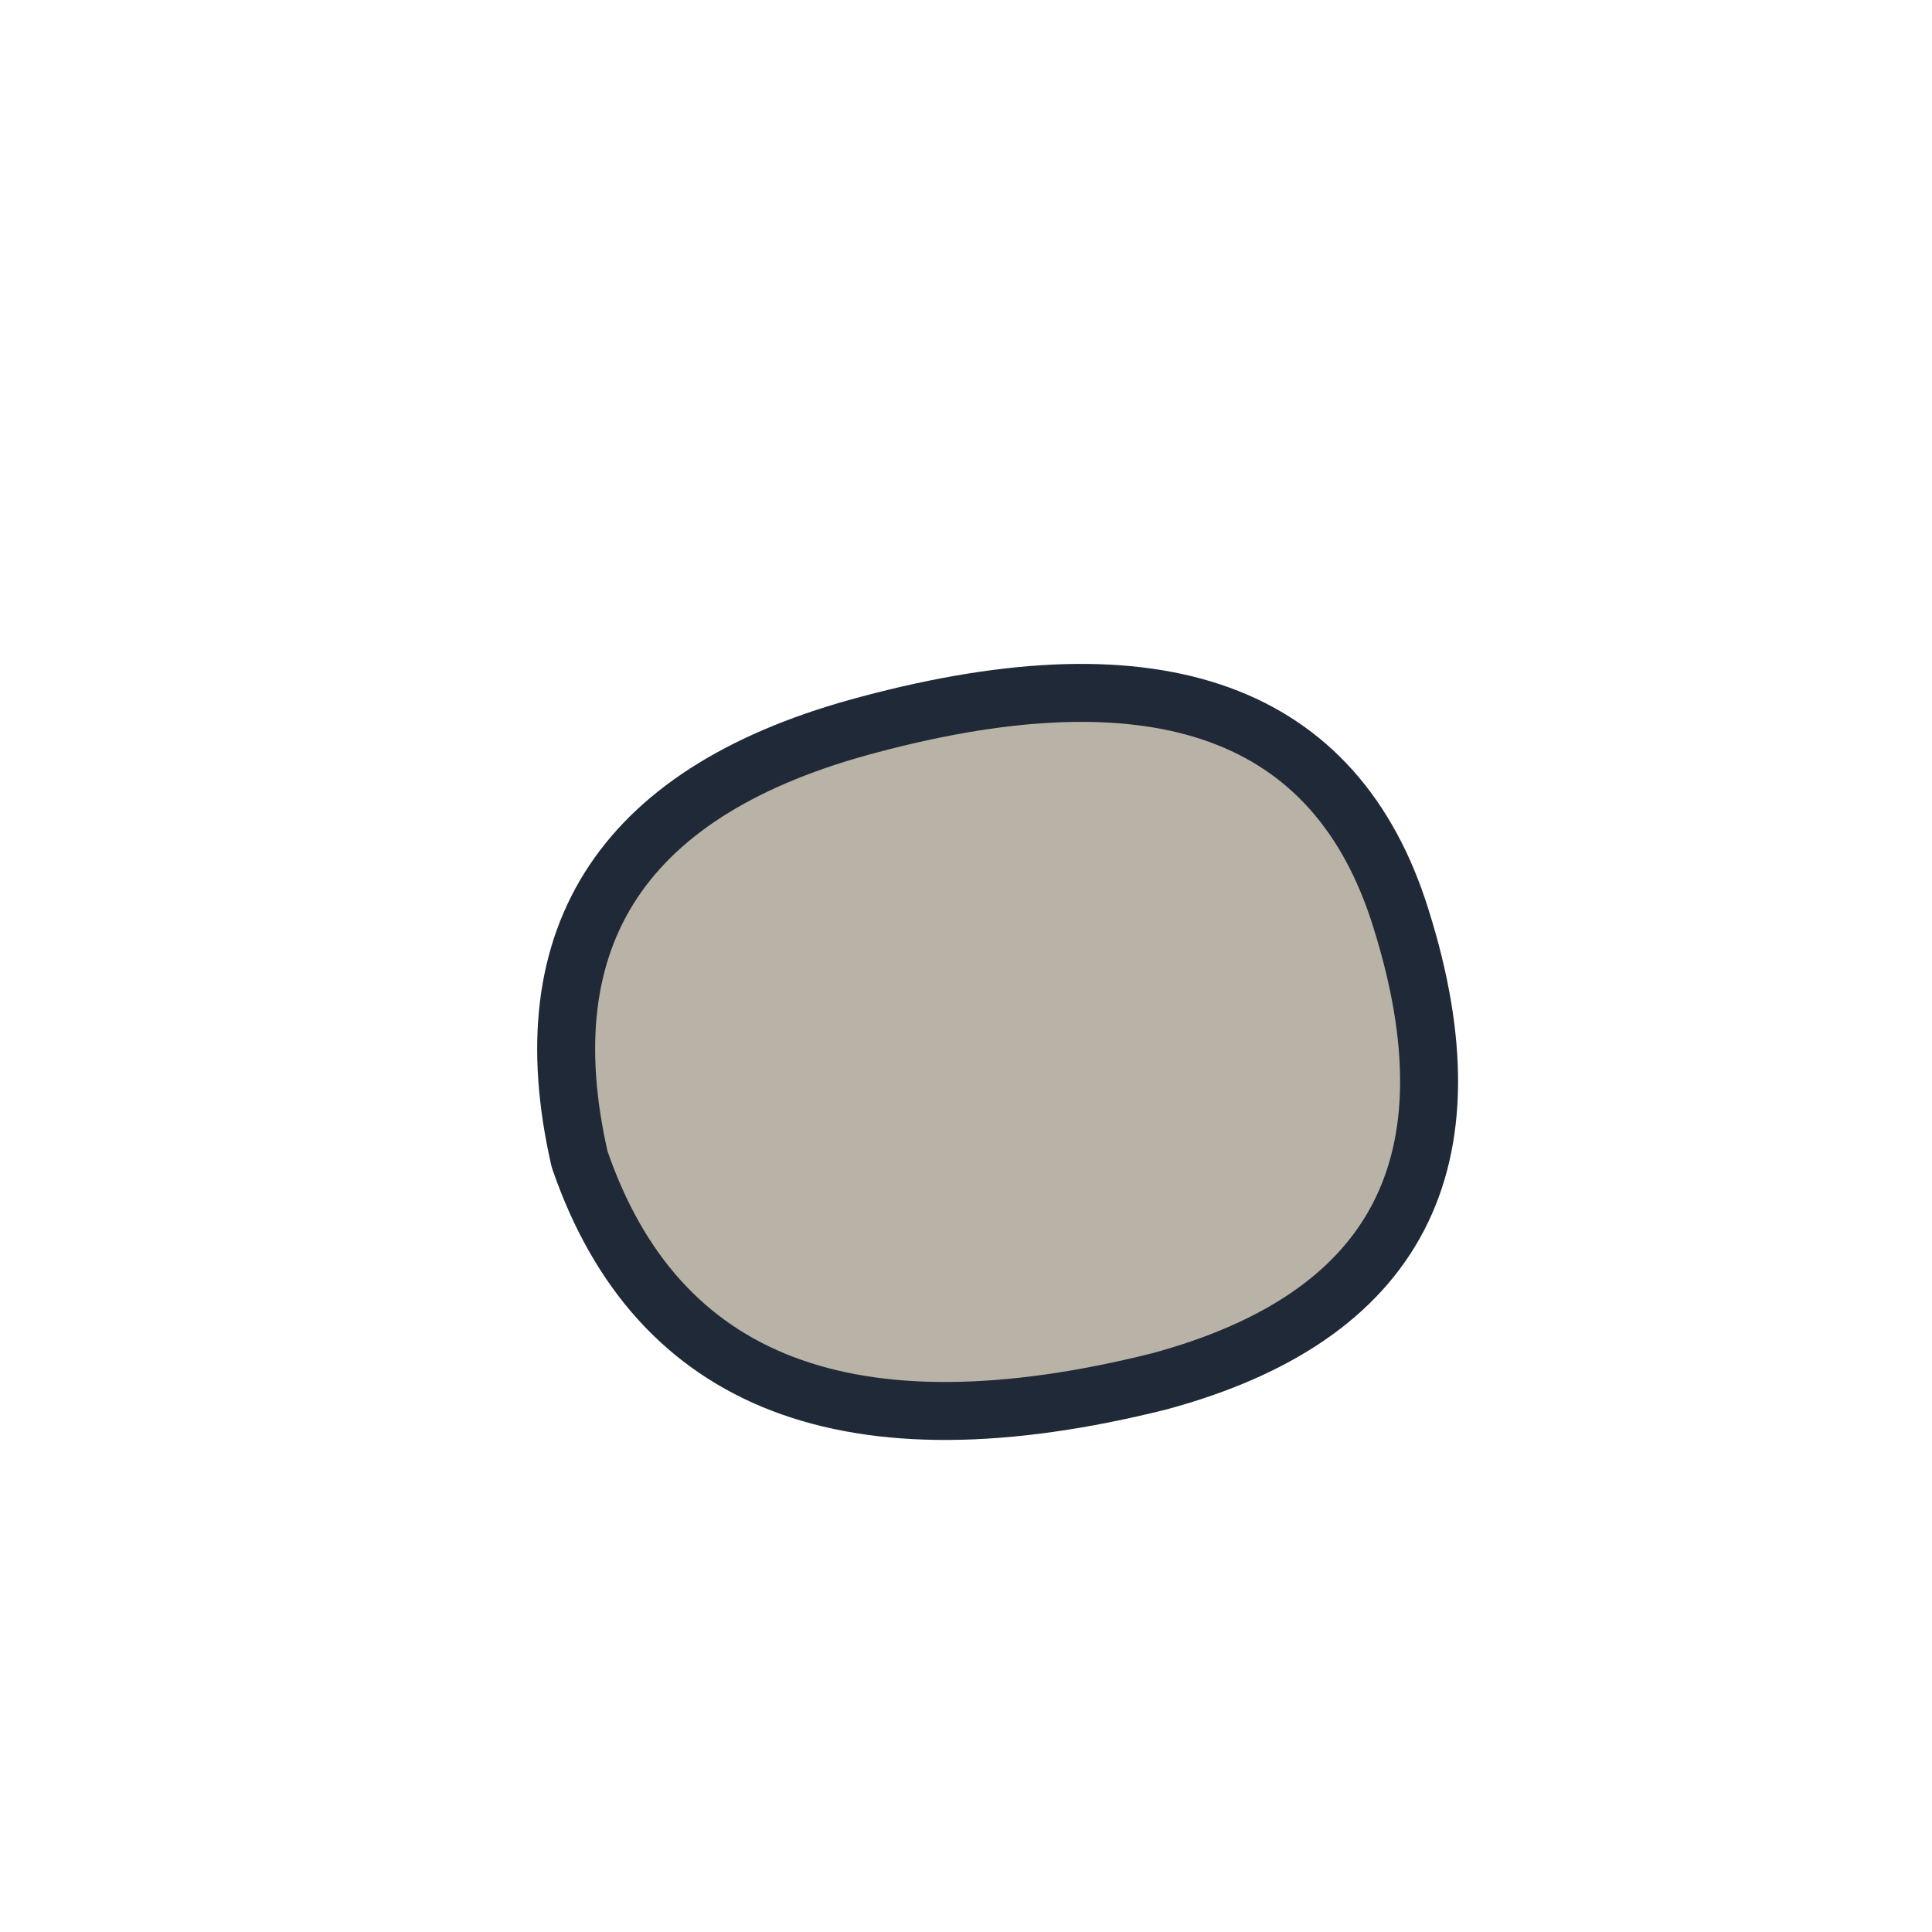
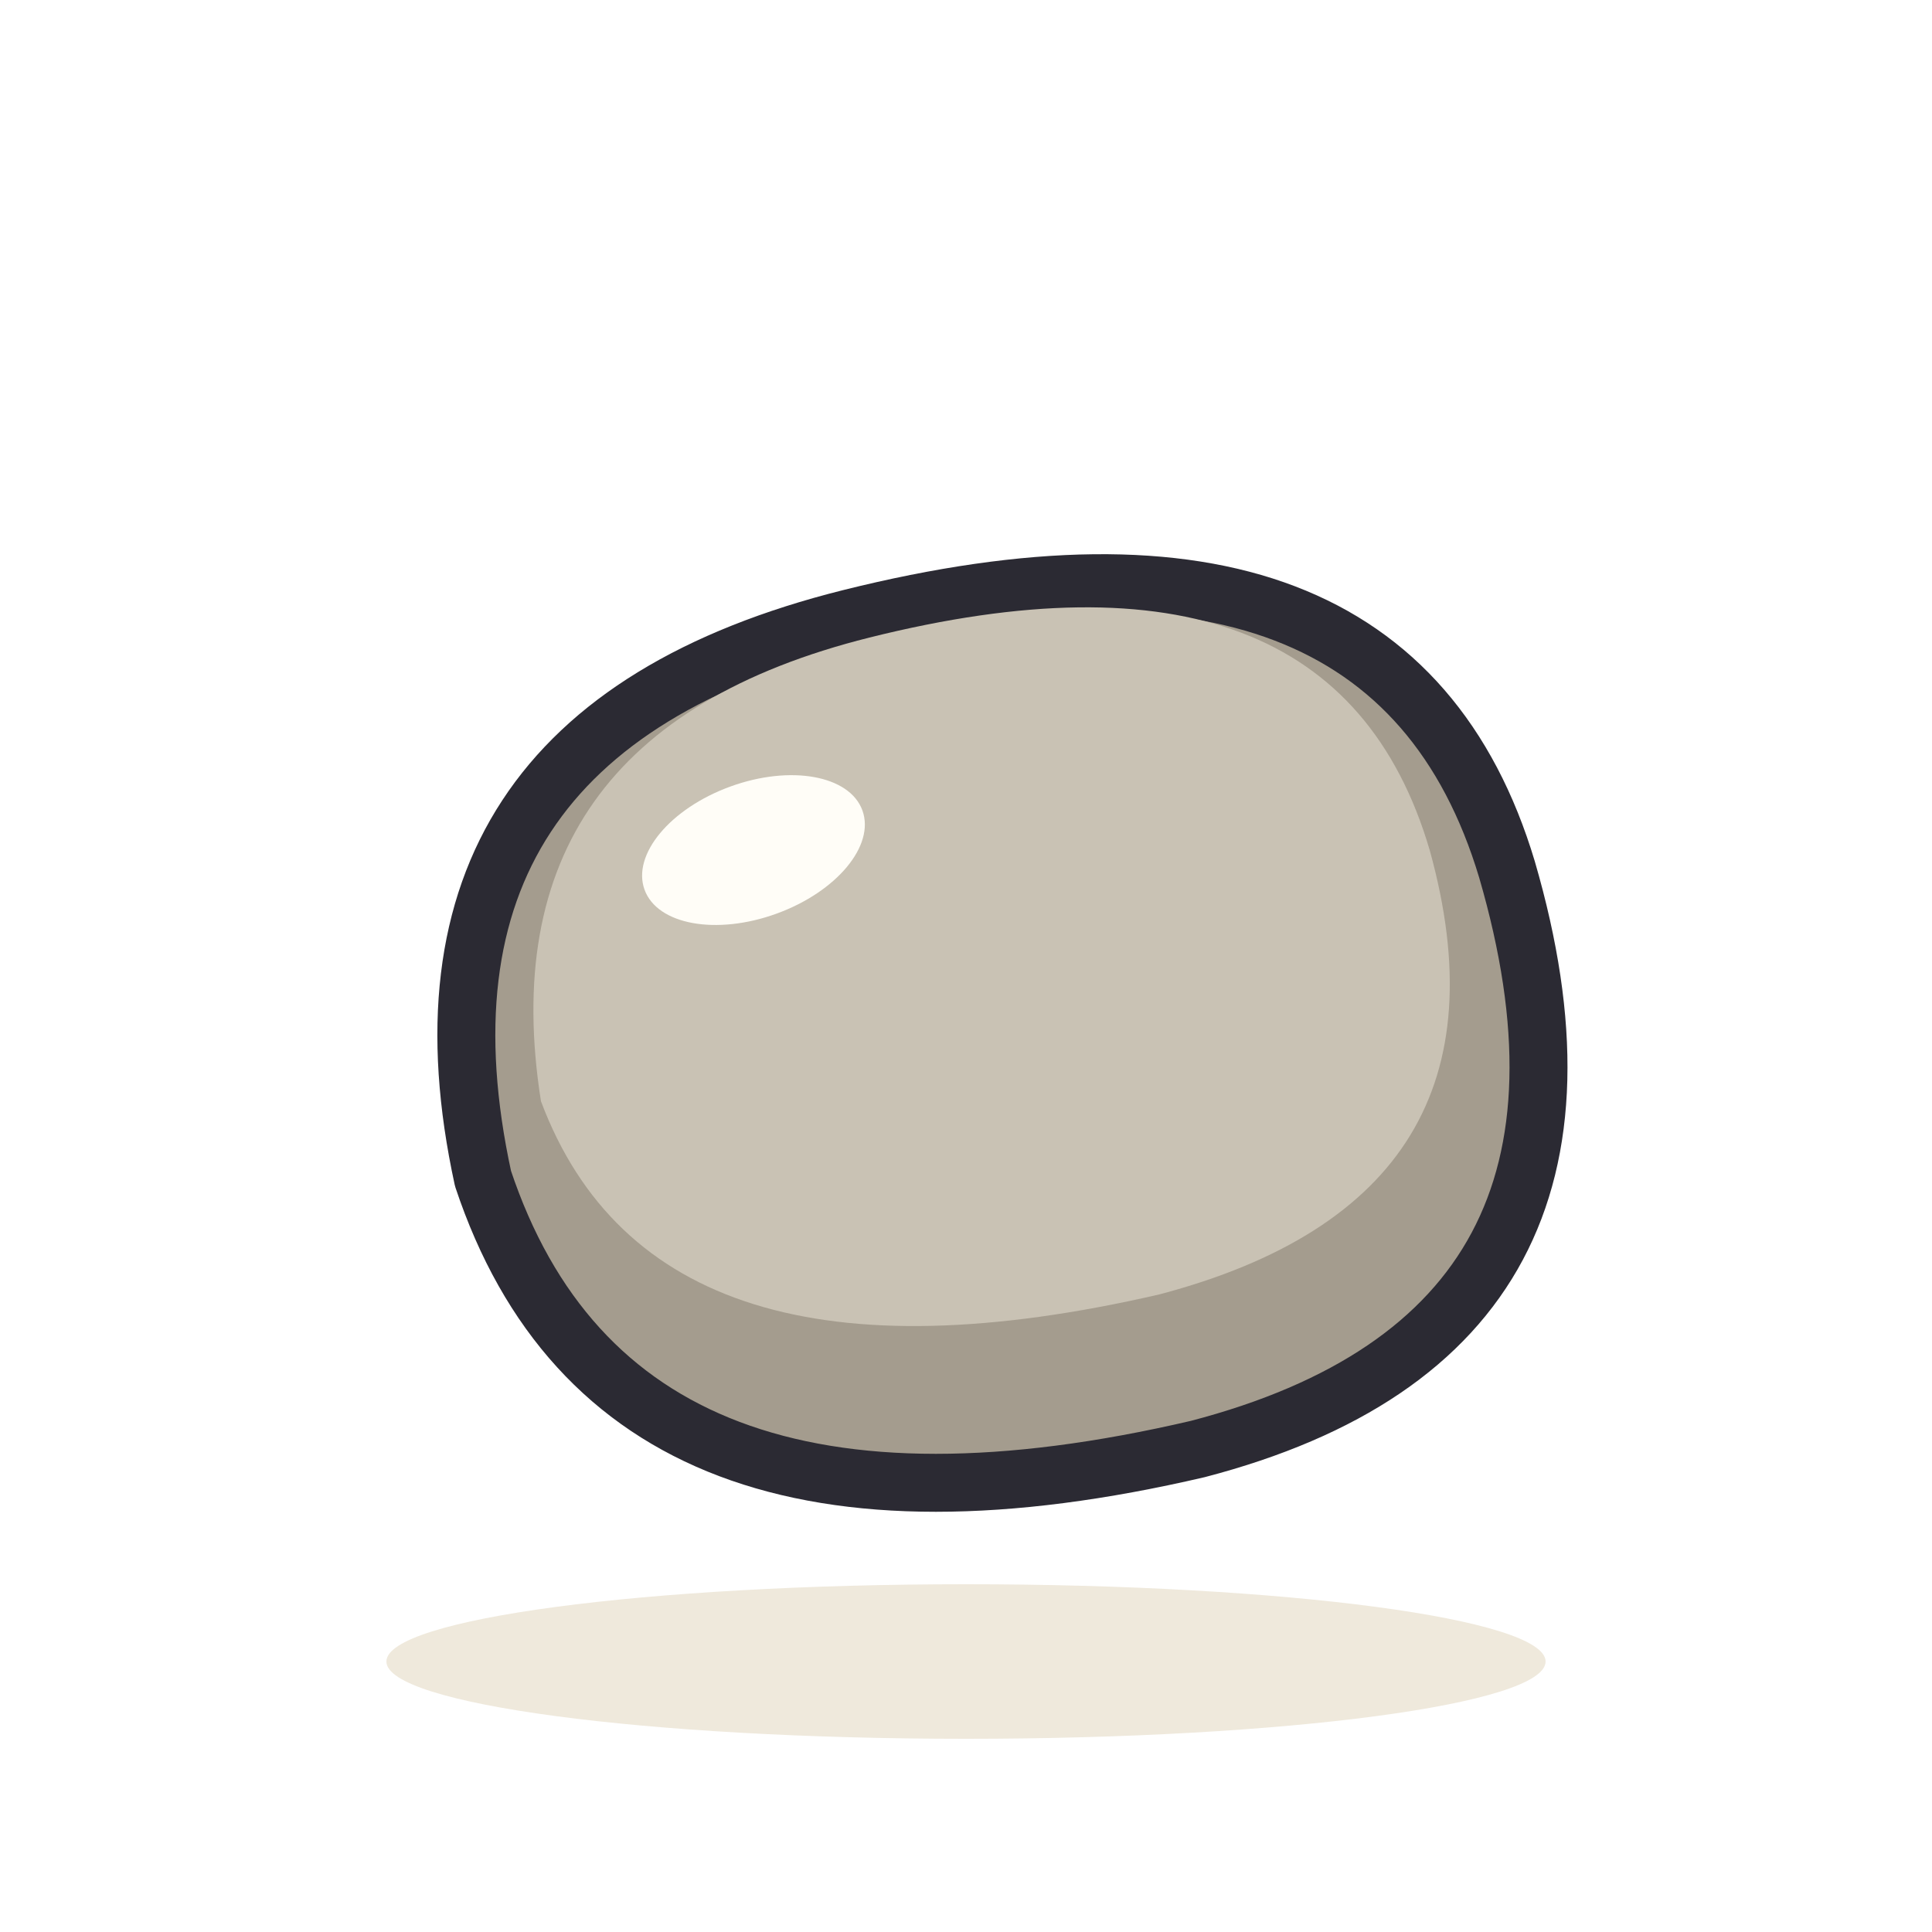
<svg xmlns="http://www.w3.org/2000/svg" viewBox="0 0 200 200" width="200" height="200" role="img" fill="none">
-   <path d="M60 120 q-8 -35 30 -45 q45 -12 55 20 q12 38 -25 48 q-48 12 -60 -23 z" fill="#b9b2a6" stroke="#1f2937" stroke-width="6" stroke-linejoin="round" />
+   <ellipse cx="100" cy="172" rx="60" ry="8" fill="#efe9dc" />
+   <path d="M50 122 q-10 -46 38 -58 q56 -14 68 26 q14 48 -32 60 q-60 14 -74 -28 z" fill="#a49c8e" stroke="#2b2a33" stroke-width="6" stroke-linejoin="round" stroke-linecap="round" />
+   <path d="M56 114 q-6 -38 34 -48 q48 -12 58 22 q10 36 -28 46 q-52 12 -64 -20 z" fill="#c9c2b4" />
+   <ellipse cx="78" cy="88" rx="12" ry="7" transform="rotate(-20 78 88)" fill="#fffdf7" />
</svg>
